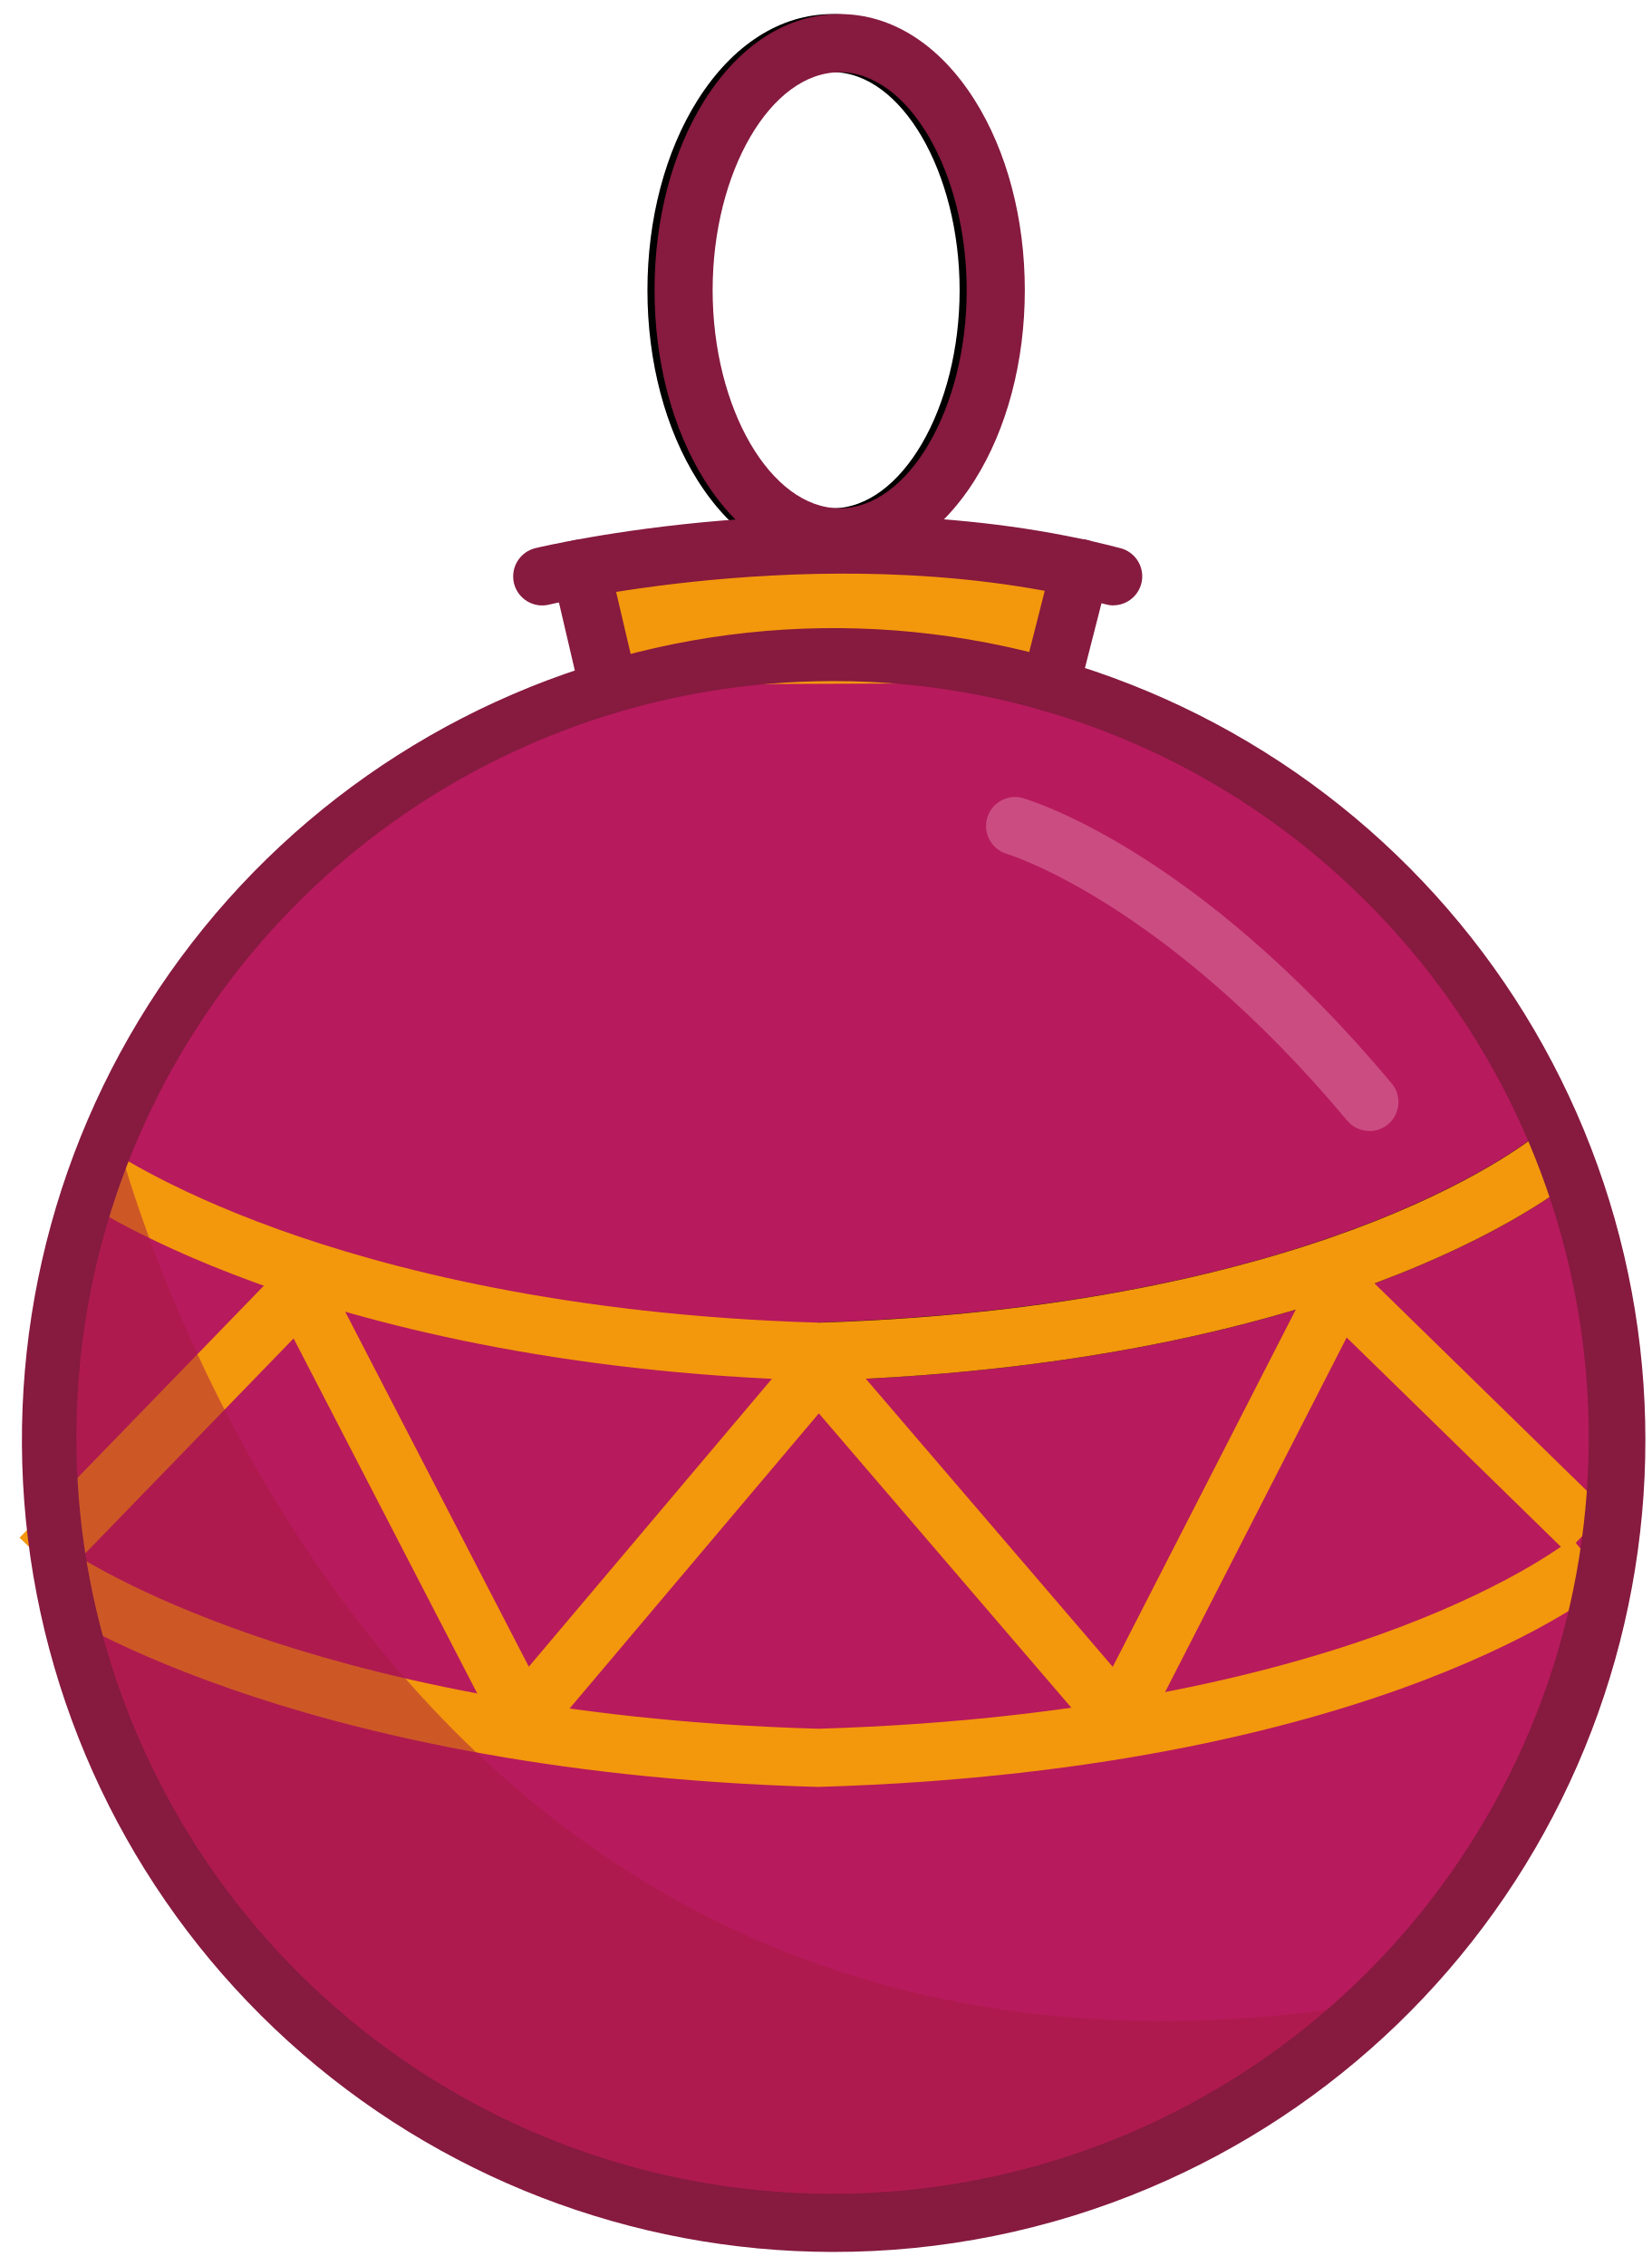
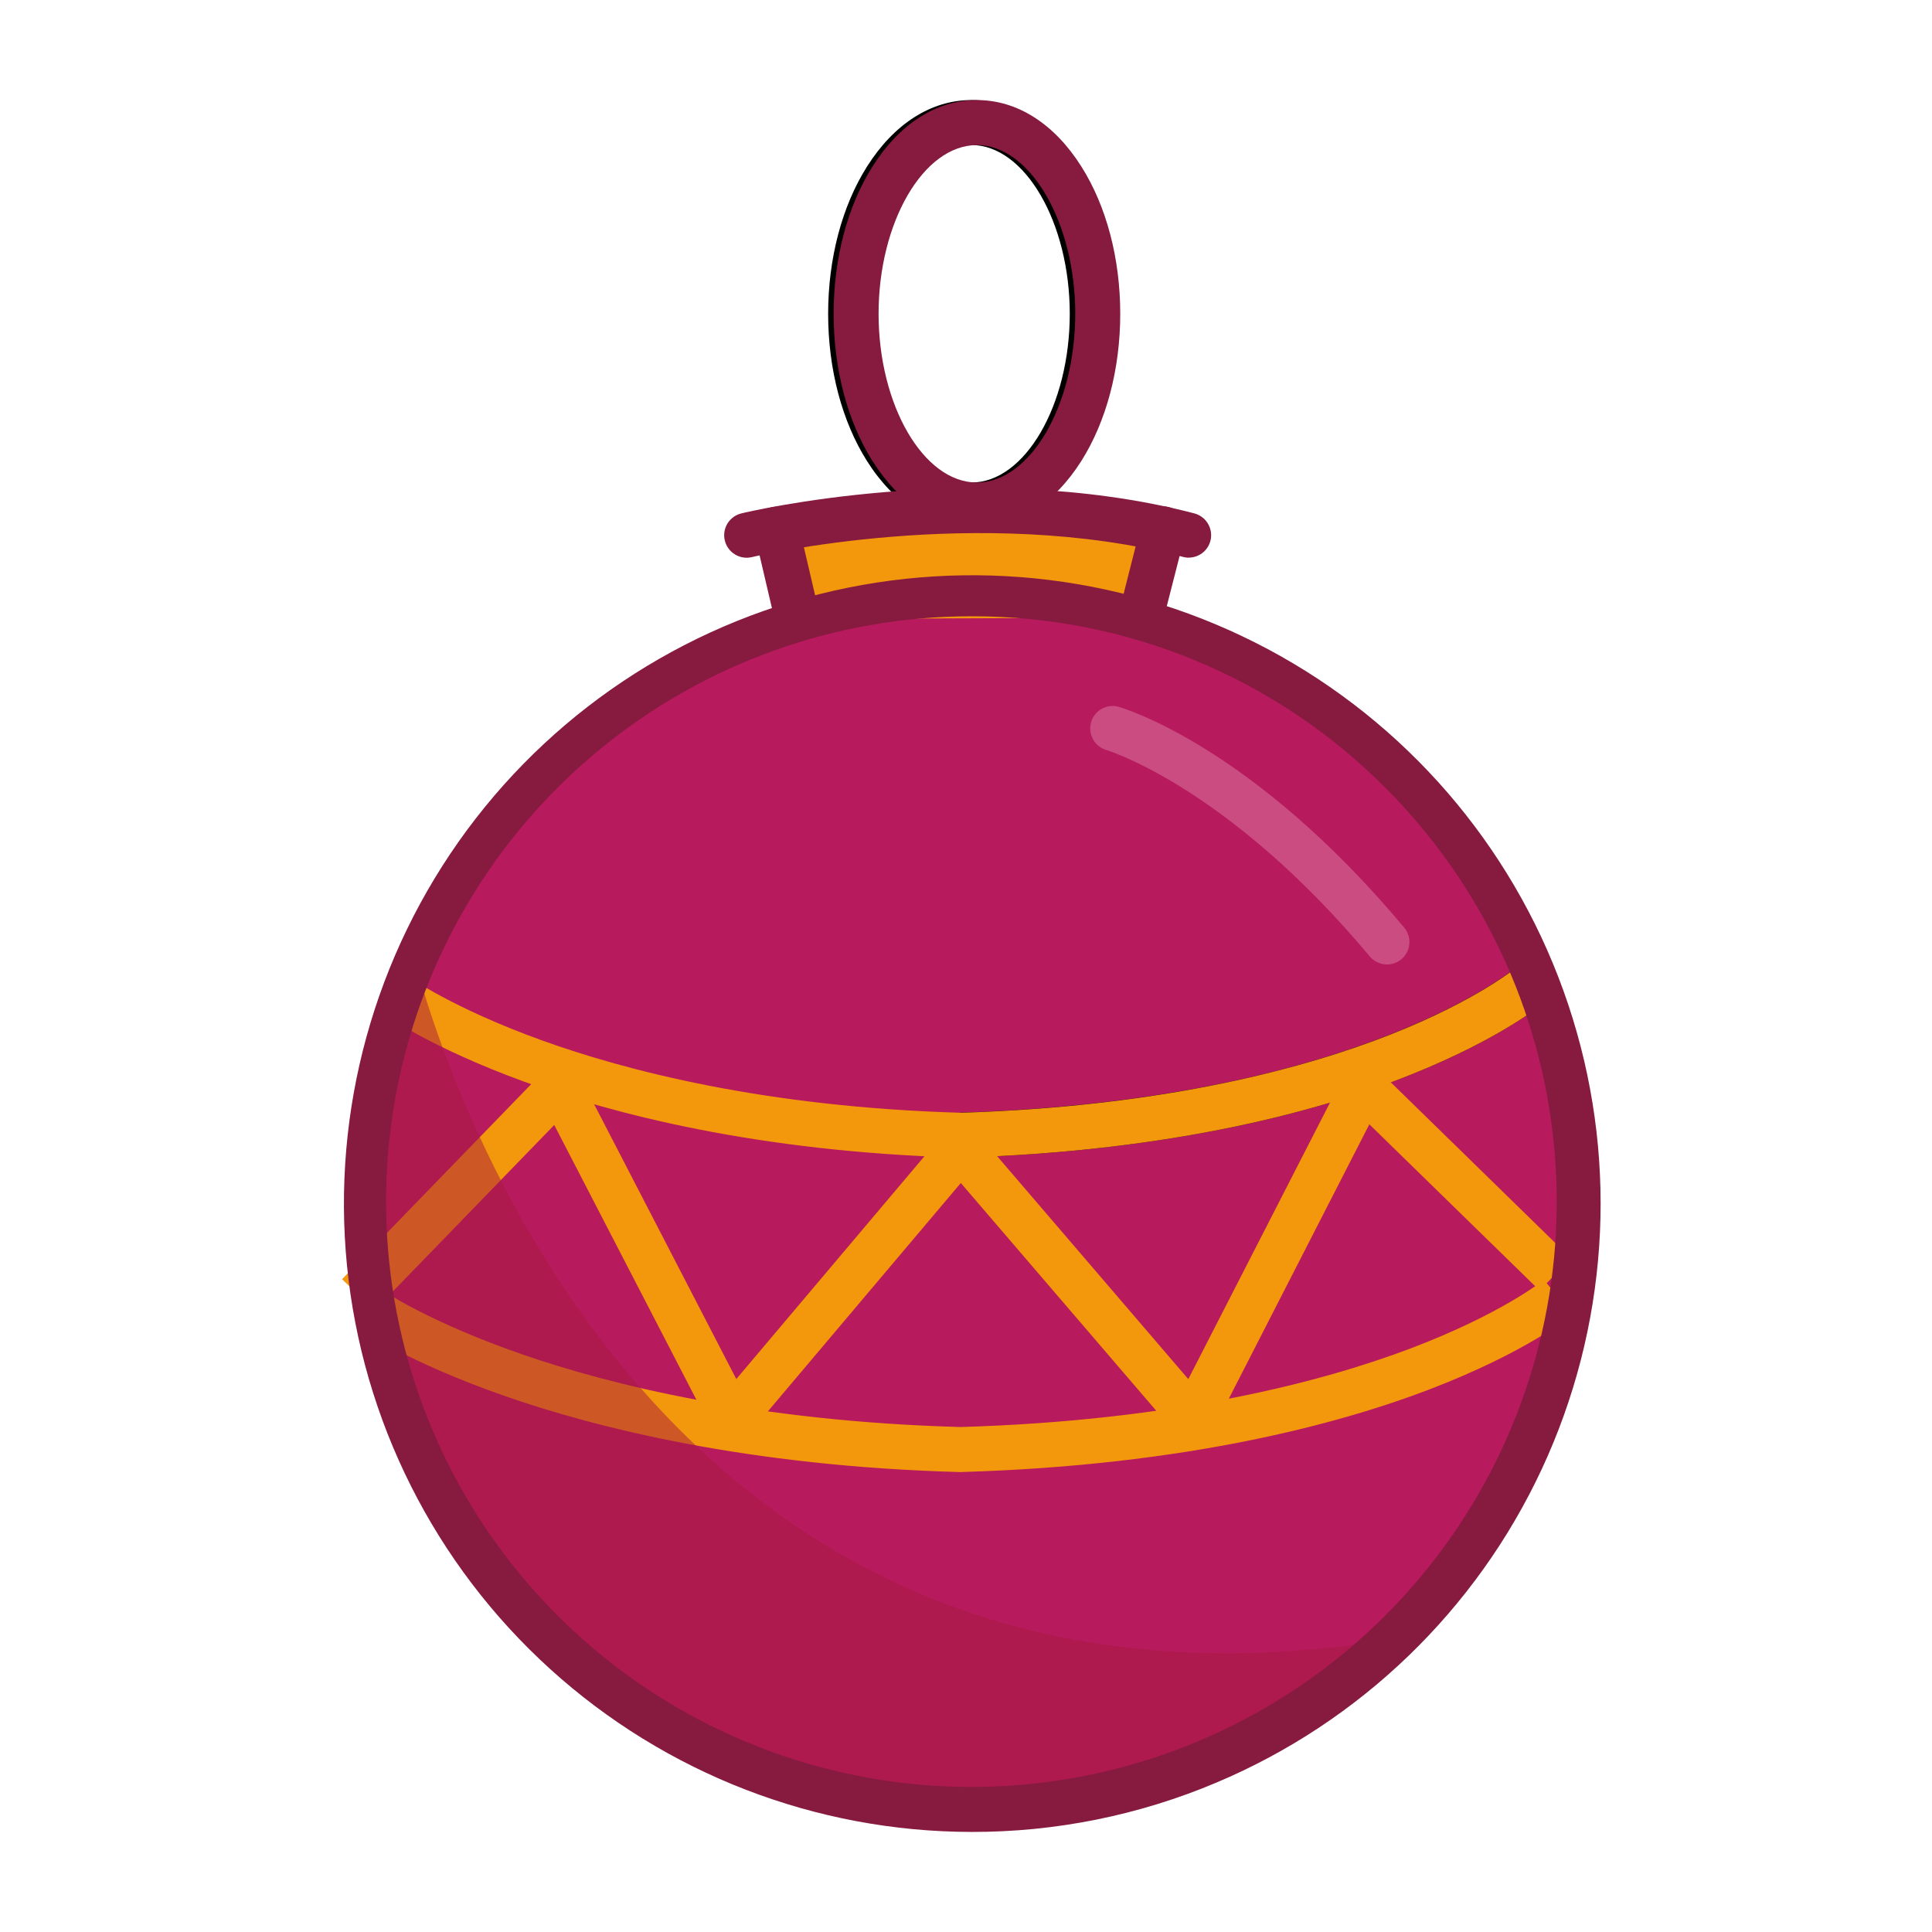
- <svg xmlns="http://www.w3.org/2000/svg" width="43" height="59" viewBox="0 0 43 59" fill="none">
-   <path d="M21.5 57.878C32.795 57.878 41.951 48.722 41.951 37.428C41.951 26.133 32.795 16.977 21.5 16.977C10.206 16.977 1.05 26.133 1.05 37.428C1.05 48.722 10.206 57.878 21.5 57.878Z" fill="#B71A5D" />
-   <path d="M21.348 35.947L21.302 34.434C25.162 34.318 30.807 33.763 35.777 31.803C38.744 30.634 40.075 29.503 40.088 29.491L41.081 30.632C41.023 30.684 39.6 31.907 36.436 33.169C33.571 34.314 28.625 35.724 21.348 35.947Z" fill="black" />
-   <path d="M21.326 35.947H21.304C14.448 35.752 9.543 34.45 6.636 33.392C3.443 32.228 1.889 31.108 1.825 31.064L2.716 29.842C2.731 29.854 4.211 30.913 7.232 32.003C10.02 33.009 14.728 34.247 21.324 34.438C28.307 34.221 33.037 32.889 35.777 31.808C38.744 30.639 40.075 29.507 40.088 29.496L41.081 30.632C41.023 30.684 39.6 31.907 36.436 33.169C33.571 34.313 28.625 35.723 21.348 35.947L21.326 35.947Z" fill="#F3970D" />
-   <path d="M21.322 46.526H21.3C14.151 46.331 9.037 45.03 6.006 43.974C2.678 42.815 1.06 41.696 0.993 41.647L1.859 40.407C1.873 40.417 3.421 41.478 6.581 42.571C9.497 43.579 14.42 44.82 21.318 45.011C28.619 44.794 33.567 43.458 36.433 42.375C39.534 41.204 40.929 40.069 40.942 40.058L41.911 41.222C41.849 41.273 40.37 42.493 37.073 43.753C34.084 44.894 28.927 46.302 21.341 46.525L21.322 46.526Z" fill="#F3970D" />
-   <path d="M13.62 45.505C13.592 45.504 13.564 45.503 13.536 45.5C13.412 45.486 13.294 45.442 13.191 45.371C13.089 45.301 13.006 45.206 12.948 45.096L7.646 34.849L1.595 41.09L0.509 40.037L7.293 33.041C7.376 32.955 7.479 32.89 7.593 32.852C7.706 32.813 7.827 32.802 7.946 32.82C8.065 32.837 8.178 32.883 8.275 32.953C8.373 33.022 8.453 33.114 8.508 33.221L13.772 43.396L20.743 35.142C20.814 35.058 20.902 34.99 21.001 34.944C21.1 34.898 21.209 34.874 21.318 34.873H21.321C21.43 34.873 21.538 34.897 21.637 34.942C21.736 34.988 21.824 35.054 21.895 35.137L28.979 43.399L34.194 33.223C34.248 33.118 34.326 33.026 34.422 32.956C34.518 32.887 34.629 32.84 34.745 32.821C34.862 32.802 34.982 32.811 35.095 32.846C35.208 32.882 35.311 32.944 35.396 33.026L41.855 39.334L40.797 40.417L35.071 34.825L29.812 45.093C29.755 45.203 29.672 45.297 29.57 45.368C29.469 45.438 29.351 45.483 29.228 45.497C29.106 45.512 28.981 45.496 28.866 45.451C28.75 45.406 28.648 45.334 28.567 45.24L21.325 36.8L14.198 45.237C14.127 45.321 14.039 45.388 13.939 45.435C13.839 45.481 13.73 45.505 13.62 45.505V45.505Z" fill="#F3970D" />
-   <path d="M13.947 15.007C13.947 15.007 21.669 13.145 28.806 15.007Z" fill="#F3970D" />
-   <path d="M14.943 14.802L15.65 17.826L27.194 17.781L27.955 14.802" fill="#F3970D" />
-   <path d="M21.683 14.747C20.328 14.747 19.08 13.953 18.169 12.51C17.326 11.176 16.861 9.417 16.861 7.558C16.861 5.699 17.327 3.939 18.169 2.605C19.082 1.16 20.328 0.366 21.683 0.366C23.037 0.366 24.285 1.16 25.197 2.602C26.04 3.937 26.504 5.696 26.504 7.555C26.504 9.415 26.039 11.173 25.197 12.508C24.285 13.95 23.039 14.747 21.683 14.747ZM21.683 1.882C19.89 1.882 18.374 4.481 18.374 7.558C18.374 10.635 19.887 13.234 21.683 13.234C23.478 13.234 24.991 10.634 24.991 7.558C24.991 4.482 23.476 1.879 21.683 1.879V1.882Z" fill="black" />
-   <path opacity="0.5" d="M2.873 28.974C2.873 28.974 9.051 56.402 35.666 52.176C35.666 52.176 20.617 66.316 4.937 49.425C4.937 49.426 -1.858 40.527 2.873 28.974Z" fill="#A81A3F" />
-   <path d="M21.683 58.634C16.442 58.627 11.392 56.674 7.51 53.154C3.628 49.633 1.192 44.797 0.674 39.582C0.157 34.367 1.594 29.146 4.708 24.932C7.822 20.717 12.391 17.809 17.528 16.772C22.664 15.735 28.003 16.643 32.508 19.32C37.014 21.996 40.364 26.25 41.91 31.258C43.456 36.265 43.087 41.667 40.875 46.418C38.663 51.168 34.765 54.928 29.938 56.967C27.326 58.072 24.518 58.639 21.683 58.634V58.634ZM21.683 17.734C17.127 17.734 12.711 19.313 9.189 22.203C5.667 25.094 3.256 29.116 2.367 33.585C1.478 38.053 2.166 42.692 4.314 46.71C6.462 50.728 9.936 53.877 14.146 55.621C18.355 57.365 23.039 57.595 27.399 56.272C31.759 54.95 35.525 52.157 38.056 48.368C40.588 44.58 41.727 40.031 41.281 35.497C40.834 30.963 38.829 26.724 35.608 23.502C33.783 21.667 31.613 20.213 29.223 19.223C26.833 18.233 24.27 17.727 21.683 17.734V17.734Z" fill="#861A3F" />
-   <path d="M28.989 15.764C28.925 15.763 28.861 15.753 28.8 15.736C21.927 13.941 14.385 15.722 14.311 15.74C14.214 15.765 14.113 15.771 14.013 15.757C13.914 15.742 13.818 15.708 13.732 15.657C13.646 15.605 13.571 15.537 13.511 15.456C13.451 15.375 13.409 15.283 13.385 15.185C13.362 15.088 13.358 14.986 13.374 14.887C13.39 14.788 13.425 14.693 13.479 14.607C13.532 14.522 13.601 14.448 13.683 14.39C13.765 14.332 13.858 14.291 13.956 14.269C14.037 14.25 15.976 13.787 18.824 13.552C21.458 13.334 25.393 13.283 29.181 14.273C29.359 14.319 29.514 14.429 29.617 14.581C29.72 14.734 29.764 14.918 29.741 15.101C29.718 15.284 29.628 15.451 29.49 15.573C29.352 15.694 29.174 15.761 28.991 15.761L28.989 15.764Z" fill="#861A3F" />
-   <path d="M15.834 18.583C15.663 18.583 15.498 18.525 15.364 18.42C15.231 18.314 15.137 18.167 15.097 18.001L14.39 14.975C14.344 14.78 14.378 14.574 14.484 14.404C14.59 14.233 14.759 14.112 14.954 14.066C15.15 14.021 15.355 14.054 15.526 14.16C15.696 14.266 15.818 14.435 15.863 14.631L16.571 17.656C16.593 17.753 16.597 17.853 16.581 17.951C16.564 18.049 16.529 18.143 16.477 18.228C16.424 18.312 16.356 18.385 16.275 18.443C16.194 18.501 16.103 18.543 16.006 18.565C15.95 18.578 15.892 18.584 15.834 18.583V18.583Z" fill="#861A3F" />
-   <path d="M27.378 18.537C27.262 18.537 27.149 18.511 27.046 18.46C26.942 18.409 26.852 18.335 26.782 18.244C26.711 18.153 26.662 18.047 26.639 17.934C26.616 17.822 26.618 17.705 26.647 17.594L27.403 14.616C27.427 14.518 27.469 14.426 27.529 14.346C27.588 14.265 27.663 14.197 27.748 14.145C27.834 14.093 27.929 14.059 28.029 14.044C28.128 14.03 28.229 14.035 28.326 14.06C28.423 14.085 28.514 14.129 28.594 14.189C28.674 14.249 28.741 14.325 28.792 14.411C28.842 14.498 28.875 14.593 28.888 14.693C28.902 14.792 28.895 14.893 28.869 14.99L28.108 17.968C28.066 18.131 27.972 18.275 27.84 18.378C27.708 18.481 27.545 18.537 27.378 18.537V18.537Z" fill="#861A3F" />
-   <path d="M21.866 14.747C20.512 14.747 19.264 13.953 18.352 12.51C17.512 11.173 17.046 9.414 17.046 7.555C17.046 5.696 17.512 3.937 18.354 2.602C19.265 1.16 20.513 0.366 21.867 0.366C23.222 0.366 24.47 1.16 25.381 2.602C26.224 3.937 26.689 5.696 26.689 7.555C26.689 9.415 26.223 11.173 25.381 12.508C24.469 13.95 23.221 14.747 21.866 14.747ZM21.866 1.882C20.072 1.879 18.559 4.478 18.559 7.555C18.559 10.632 20.072 13.234 21.866 13.234C23.661 13.234 25.175 10.634 25.175 7.558C25.175 4.482 23.66 1.879 21.866 1.879V1.882Z" fill="#861A3F" />
-   <path d="M35.666 29.448C35.555 29.448 35.445 29.424 35.345 29.377C35.244 29.331 35.155 29.262 35.084 29.177C30.298 23.453 26.233 22.235 26.192 22.224C26.009 22.162 25.857 22.032 25.767 21.86C25.676 21.689 25.655 21.49 25.707 21.304C25.759 21.117 25.881 20.958 26.047 20.859C26.213 20.759 26.411 20.727 26.6 20.769C26.782 20.82 31.124 22.085 36.243 28.209C36.336 28.319 36.395 28.453 36.413 28.596C36.432 28.739 36.409 28.884 36.348 29.015C36.287 29.145 36.19 29.255 36.068 29.333C35.946 29.41 35.805 29.451 35.661 29.45L35.666 29.448Z" fill="#CB4C81" />
+ <svg xmlns="http://www.w3.org/2000/svg" width="48" height="48" viewBox="0 0 48 48" fill="none">
+   <path d="M24 44.956C32.341 44.956 39.102 38.195 39.102 29.854C39.102 21.514 32.341 14.752 24 14.752C15.66 14.752 8.898 21.514 8.898 29.854C8.898 38.195 15.66 44.956 24 44.956Z" fill="#B71A5D" />
+   <path d="M23.888 28.761L23.854 27.644C26.705 27.558 30.873 27.148 34.543 25.701C36.734 24.838 37.717 24.002 37.727 23.993L38.46 24.836C38.417 24.874 37.366 25.777 35.03 26.709C32.914 27.555 29.262 28.596 23.888 28.761Z" fill="black" />
+   <path d="M23.872 28.761H23.855C18.792 28.617 15.17 27.655 13.023 26.874C10.666 26.015 9.518 25.188 9.471 25.155L10.129 24.253C10.14 24.261 11.233 25.043 13.464 25.848C15.523 26.591 18.999 27.506 23.87 27.646C29.027 27.486 32.52 26.502 34.543 25.704C36.734 24.841 37.717 24.005 37.726 23.997L38.46 24.836C38.417 24.874 37.366 25.777 35.03 26.709C32.914 27.555 29.262 28.596 23.888 28.761L23.872 28.761Z" fill="#F3970D" />
+   <path d="M23.868 36.573H23.852C18.573 36.429 14.797 35.469 12.558 34.689C10.101 33.832 8.906 33.007 8.857 32.97L9.496 32.055C9.506 32.062 10.65 32.845 12.983 33.652C15.136 34.397 18.772 35.313 23.866 35.454C29.257 35.294 32.911 34.308 35.028 33.508C37.317 32.643 38.347 31.805 38.357 31.797L39.073 32.656C39.027 32.694 37.934 33.595 35.5 34.525C33.292 35.368 29.485 36.408 23.883 36.572L23.868 36.573Z" fill="#F3970D" />
+   <path d="M18.181 35.819C18.16 35.819 18.139 35.818 18.119 35.815C18.027 35.805 17.94 35.772 17.864 35.72C17.789 35.668 17.727 35.598 17.685 35.517L13.77 27.95L9.301 32.559L8.499 31.781L13.508 26.615C13.57 26.552 13.646 26.504 13.73 26.475C13.814 26.447 13.903 26.439 13.991 26.451C14.079 26.465 14.162 26.498 14.234 26.549C14.306 26.601 14.365 26.669 14.406 26.748L18.293 34.262L23.441 28.166C23.493 28.104 23.558 28.055 23.632 28.02C23.705 27.986 23.785 27.968 23.866 27.968H23.868C23.948 27.968 24.028 27.985 24.101 28.019C24.174 28.052 24.239 28.102 24.292 28.163L29.523 34.264L33.374 26.749C33.414 26.672 33.472 26.604 33.542 26.552C33.613 26.501 33.695 26.467 33.781 26.453C33.867 26.439 33.956 26.445 34.039 26.471C34.123 26.497 34.199 26.543 34.261 26.604L39.031 31.262L38.25 32.062L34.021 27.933L30.138 35.515C30.096 35.596 30.035 35.666 29.96 35.718C29.885 35.77 29.798 35.803 29.707 35.813C29.616 35.824 29.524 35.812 29.439 35.779C29.354 35.746 29.278 35.693 29.219 35.624L23.871 29.391L18.608 35.621C18.555 35.683 18.49 35.733 18.416 35.767C18.343 35.801 18.262 35.819 18.181 35.819Z" fill="#F3970D" />
+   <path d="M18.423 13.297C18.423 13.297 24.125 11.922 29.395 13.297H18.423Z" fill="#F3970D" />
+   <path d="M19.158 13.146L19.68 15.379L28.205 15.346L28.767 13.146" fill="#F3970D" />
+   <path d="M24.135 13.105C23.135 13.105 22.213 12.519 21.54 11.454C20.918 10.469 20.575 9.17 20.575 7.797C20.575 6.424 20.918 5.124 21.54 4.139C22.215 3.072 23.135 2.486 24.135 2.486C25.135 2.486 26.057 3.072 26.73 4.137C27.352 5.122 27.695 6.421 27.695 7.795C27.695 9.168 27.352 10.466 26.73 11.452C26.057 12.517 25.137 13.105 24.135 13.105ZM24.135 3.605C22.811 3.605 21.692 5.525 21.692 7.797C21.692 10.069 22.809 11.988 24.135 11.988C25.461 11.988 26.578 10.069 26.578 7.797C26.578 5.525 25.459 3.603 24.135 3.603V3.605Z" fill="black" />
+   <path opacity="0.5" d="M10.245 23.611C10.245 23.611 14.807 43.866 34.461 40.746C34.461 40.746 23.348 51.187 11.769 38.714C11.769 38.715 6.751 32.143 10.245 23.611Z" fill="#A81A3F" />
+   <path d="M24.135 45.514C20.265 45.509 16.535 44.067 13.669 41.467C10.802 38.868 9.003 35.296 8.621 31.445C8.239 27.594 9.301 23.739 11.6 20.626C13.9 17.514 17.273 15.367 21.067 14.601C24.86 13.835 28.802 14.506 32.129 16.482C35.456 18.459 37.93 21.6 39.072 25.298C40.214 28.995 39.941 32.985 38.308 36.493C36.674 40.001 33.796 42.778 30.231 44.284C28.302 45.1 26.229 45.518 24.135 45.514ZM24.135 15.311C20.77 15.311 17.51 16.477 14.909 18.612C12.308 20.746 10.528 23.716 9.871 27.016C9.215 30.316 9.723 33.742 11.309 36.709C12.895 39.676 15.461 42.002 18.569 43.289C21.677 44.577 25.136 44.747 28.356 43.77C31.576 42.794 34.357 40.731 36.226 37.933C38.096 35.136 38.937 31.777 38.607 28.428C38.278 25.08 36.797 21.95 34.418 19.57C33.071 18.216 31.468 17.142 29.703 16.411C27.938 15.68 26.046 15.306 24.135 15.311Z" fill="#861A3F" />
+   <path d="M29.531 13.856C29.483 13.855 29.436 13.849 29.391 13.836C24.315 12.51 18.746 13.825 18.691 13.839C18.619 13.857 18.545 13.861 18.471 13.851C18.398 13.84 18.327 13.815 18.264 13.777C18.2 13.739 18.145 13.689 18.101 13.629C18.057 13.569 18.025 13.501 18.008 13.429C17.99 13.357 17.987 13.282 17.999 13.209C18.011 13.136 18.037 13.065 18.076 13.002C18.116 12.94 18.167 12.885 18.228 12.842C18.288 12.799 18.357 12.769 18.429 12.753C18.489 12.738 19.921 12.396 22.024 12.223C23.969 12.062 26.875 12.024 29.672 12.755C29.804 12.79 29.918 12.871 29.994 12.983C30.07 13.096 30.103 13.232 30.086 13.367C30.068 13.502 30.003 13.626 29.901 13.715C29.799 13.805 29.667 13.854 29.532 13.854L29.531 13.856Z" fill="#861A3F" />
+   <path d="M19.816 15.938C19.69 15.938 19.568 15.896 19.469 15.818C19.37 15.74 19.301 15.631 19.272 15.508L18.749 13.274C18.716 13.13 18.741 12.978 18.819 12.852C18.897 12.726 19.022 12.636 19.166 12.603C19.311 12.569 19.462 12.594 19.588 12.672C19.714 12.75 19.804 12.875 19.837 13.02L20.36 15.254C20.377 15.325 20.379 15.399 20.367 15.472C20.355 15.544 20.329 15.614 20.291 15.676C20.252 15.738 20.201 15.792 20.142 15.835C20.082 15.878 20.015 15.908 19.943 15.925C19.901 15.934 19.858 15.939 19.816 15.938Z" fill="#861A3F" />
+   <path d="M28.34 15.905C28.255 15.904 28.172 15.885 28.095 15.847C28.019 15.81 27.952 15.755 27.9 15.688C27.848 15.621 27.812 15.543 27.795 15.459C27.778 15.376 27.78 15.29 27.801 15.207L28.359 13.008C28.377 12.937 28.408 12.869 28.452 12.809C28.496 12.749 28.551 12.699 28.614 12.661C28.677 12.623 28.748 12.598 28.821 12.587C28.894 12.576 28.969 12.58 29.041 12.598C29.112 12.616 29.18 12.649 29.239 12.693C29.298 12.738 29.347 12.794 29.385 12.857C29.422 12.921 29.446 12.992 29.456 13.065C29.466 13.139 29.461 13.213 29.442 13.285L28.88 15.484C28.849 15.604 28.779 15.71 28.682 15.787C28.584 15.863 28.464 15.904 28.34 15.905Z" fill="#861A3F" />
+   <path d="M24.27 13.105C23.27 13.105 22.349 12.519 21.676 11.454C21.055 10.466 20.711 9.167 20.711 7.795C20.711 6.422 21.055 5.122 21.677 4.137C22.349 3.072 23.271 2.486 24.271 2.486C25.272 2.486 26.193 3.072 26.866 4.137C27.489 5.122 27.832 6.421 27.832 7.795C27.832 9.168 27.488 10.466 26.866 11.452C26.192 12.517 25.271 13.105 24.27 13.105ZM24.27 3.605C22.945 3.603 21.828 5.522 21.828 7.795C21.828 10.067 22.945 11.988 24.27 11.988C25.596 11.988 26.714 10.069 26.714 7.797C26.714 5.525 25.595 3.603 24.27 3.603V3.605Z" fill="#861A3F" />
+   <path d="M34.461 23.962C34.379 23.962 34.298 23.944 34.224 23.909C34.15 23.875 34.084 23.825 34.031 23.762C30.497 19.534 27.495 18.635 27.465 18.627C27.33 18.581 27.217 18.485 27.151 18.358C27.084 18.232 27.068 18.085 27.107 17.947C27.145 17.81 27.235 17.692 27.358 17.619C27.48 17.545 27.627 17.522 27.766 17.553C27.901 17.59 31.107 18.525 34.887 23.046C34.956 23.128 34.999 23.227 35.013 23.333C35.026 23.438 35.01 23.545 34.965 23.642C34.919 23.738 34.848 23.819 34.758 23.876C34.668 23.933 34.564 23.963 34.458 23.963L34.461 23.962Z" fill="#CB4C81" />
</svg>
